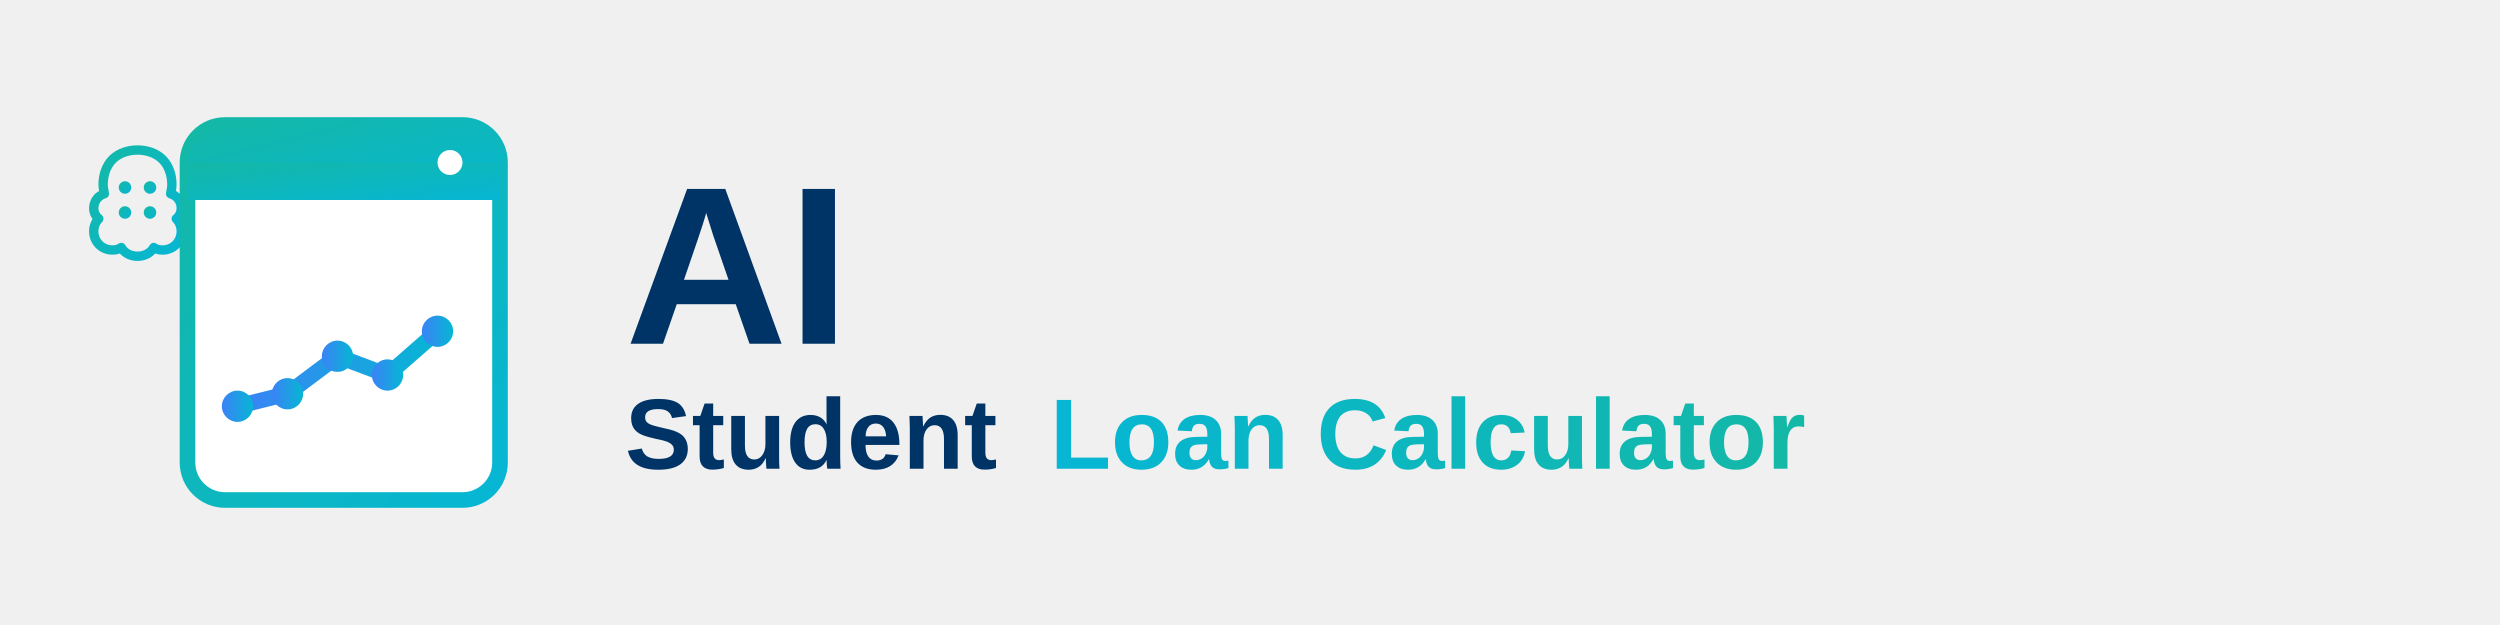
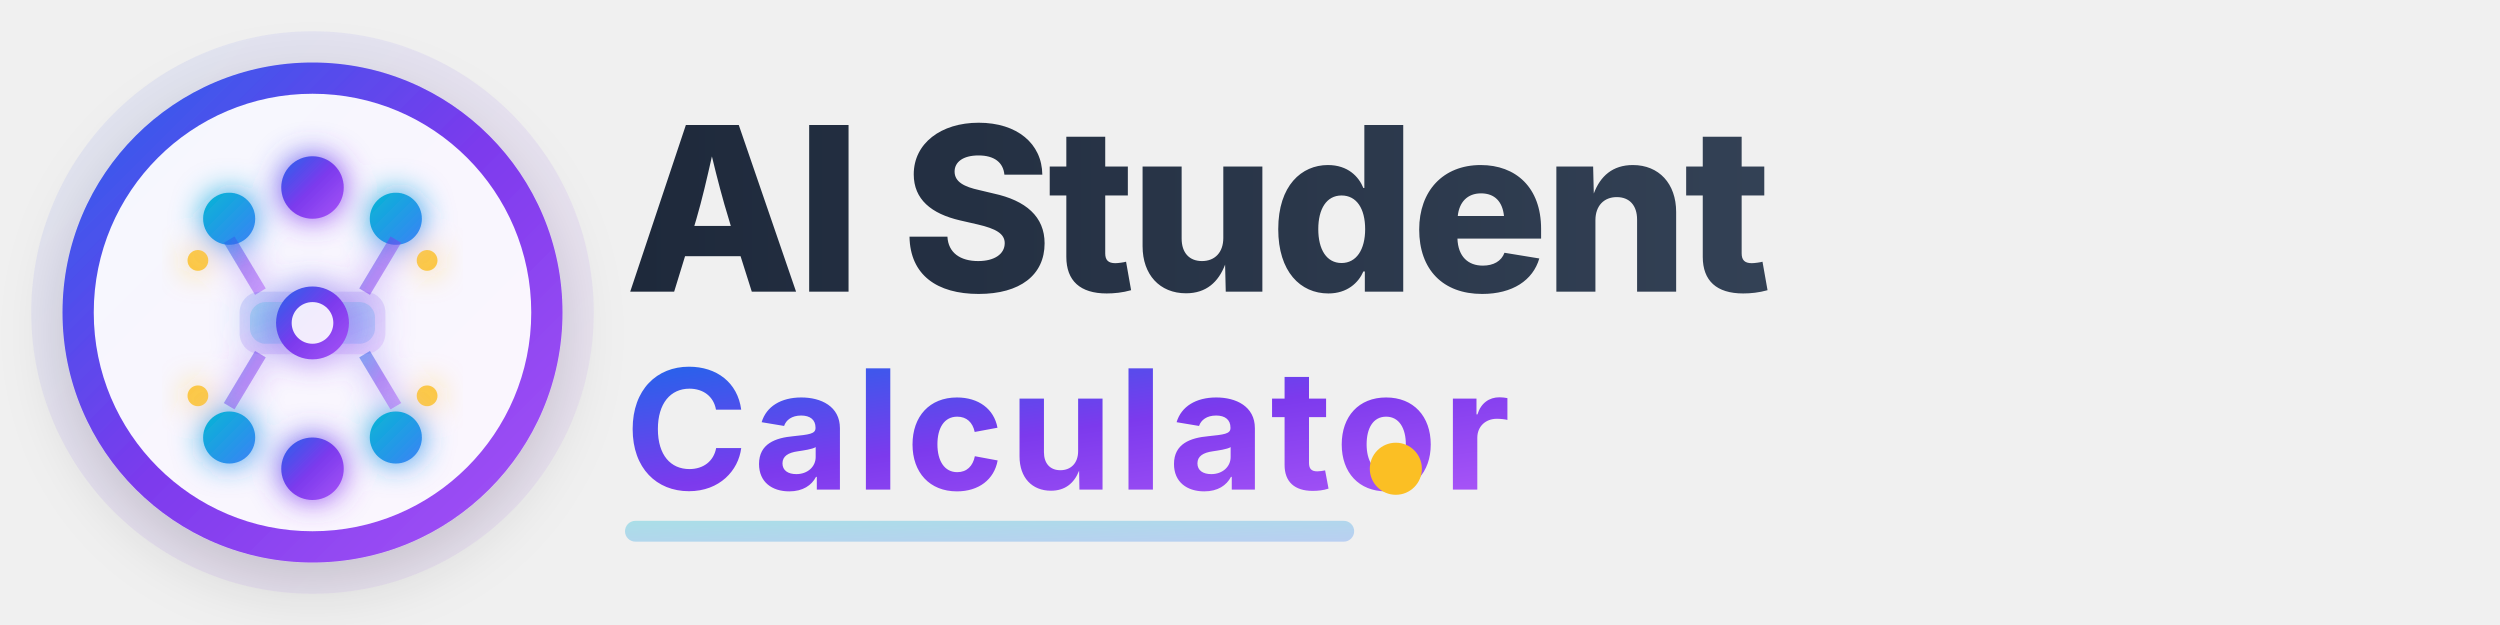
- <svg xmlns="http://www.w3.org/2000/svg" width="400" height="100" viewBox="0 0 400 100" fill="none">
-   <g transform="translate(10, 20)">
-     <path d="M12 4C10.5 4 9 4.5 8 5.5C7 6.5 6.5 8 6.5 9.5C6.5 10 6.6 10.5 6.7 11C5.7 11.3 5 12.2 5 13.3C5 14 5.3 14.6 5.8 15C5.3 15.5 5 16.2 5 17C5 18.7 6.3 20 8 20C8.5 20 9 19.9 9.4 19.6C9.9 20.5 10.9 21 12 21C13.1 21 14.1 20.5 14.6 19.6C15 19.9 15.5 20 16 20C17.7 20 19 18.7 19 17C19 16.2 18.7 15.5 18.2 15C18.7 14.6 19 14 19 13.3C19 12.2 18.3 11.3 17.3 11C17.4 10.5 17.5 10 17.5 9.5C17.5 8 17 6.5 16 5.5C15 4.5 13.5 4 12 4Z" stroke="url(#brainGradient)" stroke-width="1.5" fill="none" stroke-linecap="round" stroke-linejoin="round" />
-     <circle cx="10" cy="10" r="1" fill="url(#brainGradient)" />
-     <circle cx="14" cy="10" r="1" fill="url(#brainGradient)" />
-     <circle cx="10" cy="14" r="1" fill="url(#brainGradient)" />
-     <circle cx="14" cy="14" r="1" fill="url(#brainGradient)" />
-   </g>
-   <g transform="translate(30, 20)">
-     <rect x="0" y="0" width="50" height="60" rx="6" fill="white" stroke="url(#windowGradient)" stroke-width="2.5" />
-     <rect x="0" y="0" width="50" height="12" rx="6" fill="url(#windowGradient)" />
-     <rect x="0" y="6" width="50" height="6" fill="url(#windowGradient)" />
-     <circle cx="42" cy="6" r="2" fill="white" />
-     <g transform="translate(8, 25)">
-       <polyline points="0,20 8,18 16,12 24,15 32,8" stroke="url(#chartGradient)" stroke-width="2.5" fill="none" stroke-linecap="round" stroke-linejoin="round" />
-       <circle cx="0" cy="20" r="2.5" fill="url(#chartGradient)" />
-       <circle cx="8" cy="18" r="2.5" fill="url(#chartGradient)" />
-       <circle cx="16" cy="12" r="2.5" fill="url(#chartGradient)" />
-       <circle cx="24" cy="15" r="2.5" fill="url(#chartGradient)" />
-       <circle cx="32" cy="8" r="2.5" fill="url(#chartGradient)" />
+ <svg xmlns="http://www.w3.org/2000/svg" width="240" height="60" viewBox="0 0 240 60" fill="none">
+   <defs>
+     <linearGradient id="primaryGrad" x1="0%" y1="0%" x2="100%" y2="100%">
+       <stop offset="0%" style="stop-color:#2563eb;stop-opacity:1" />
+       <stop offset="50%" style="stop-color:#7c3aed;stop-opacity:1" />
+       <stop offset="100%" style="stop-color:#a855f7;stop-opacity:1" />
+     </linearGradient>
+     <linearGradient id="accentGrad" x1="0%" y1="0%" x2="100%" y2="100%">
+       <stop offset="0%" style="stop-color:#06b6d4;stop-opacity:1" />
+       <stop offset="100%" style="stop-color:#3b82f6;stop-opacity:1" />
+     </linearGradient>
+     <linearGradient id="textGrad" x1="0%" y1="0%" x2="100%" y2="0%">
+       <stop offset="0%" style="stop-color:#1e293b;stop-opacity:1" />
+       <stop offset="100%" style="stop-color:#334155;stop-opacity:1" />
+     </linearGradient>
+     <filter id="glow">
+       <feGaussianBlur stdDeviation="1.5" result="coloredBlur" />
+       <feMerge>
+         <feMergeNode in="coloredBlur" />
+         <feMergeNode in="SourceGraphic" />
+       </feMerge>
+     </filter>
+     <filter id="shadow" x="-50%" y="-50%" width="200%" height="200%">
+       <feDropShadow dx="0" dy="2" stdDeviation="3" flood-opacity="0.15" />
+     </filter>
+   </defs>
+   <g transform="translate(5, 5)">
+     <circle cx="25" cy="25" r="27" fill="url(#primaryGrad)" opacity="0.08" />
+     <circle cx="25" cy="25" r="24" fill="url(#primaryGrad)" filter="url(#shadow)" />
+     <circle cx="25" cy="25" r="21" fill="white" opacity="0.95" />
+     <g filter="url(#glow)">
+       <circle cx="17" cy="16" r="2.5" fill="url(#accentGrad)" />
+       <circle cx="25" cy="13" r="3" fill="url(#primaryGrad)" />
+       <circle cx="33" cy="16" r="2.5" fill="url(#accentGrad)" />
+       <line x1="17" y1="18" x2="20" y2="23" stroke="url(#primaryGrad)" stroke-width="1.2" opacity="0.5" />
+       <line x1="25" y1="16" x2="25" y2="23" stroke="url(#primaryGrad)" stroke-width="1.5" opacity="0.7" />
+       <line x1="33" y1="18" x2="30" y2="23" stroke="url(#primaryGrad)" stroke-width="1.2" opacity="0.5" />
+       <rect x="18" y="23" width="14" height="6" rx="2" fill="url(#primaryGrad)" opacity="0.15" />
+       <rect x="19" y="24" width="12" height="4" rx="1.5" fill="url(#accentGrad)" opacity="0.2" />
+       <circle cx="25" cy="26" r="3.5" fill="url(#primaryGrad)" />
+       <circle cx="25" cy="26" r="2" fill="white" opacity="0.9" />
+       <line x1="20" y1="29" x2="17" y2="34" stroke="url(#primaryGrad)" stroke-width="1.2" opacity="0.5" />
+       <line x1="25" y1="29.5" x2="25" y2="35" stroke="url(#primaryGrad)" stroke-width="1.5" opacity="0.7" />
+       <line x1="30" y1="29" x2="33" y2="34" stroke="url(#primaryGrad)" stroke-width="1.2" opacity="0.5" />
+       <circle cx="17" cy="37" r="2.5" fill="url(#accentGrad)" />
+       <circle cx="25" cy="40" r="3" fill="url(#primaryGrad)" />
+       <circle cx="33" cy="37" r="2.5" fill="url(#accentGrad)" />
+       <circle cx="14" cy="20" r="1" fill="#fbbf24" opacity="0.8" />
+       <circle cx="36" cy="20" r="1" fill="#fbbf24" opacity="0.8" />
+       <circle cx="14" cy="33" r="1" fill="#fbbf24" opacity="0.8" />
+       <circle cx="36" cy="33" r="1" fill="#fbbf24" opacity="0.8" />
    </g>
  </g>
-   <text x="100" y="55" font-family="Arial, sans-serif" font-size="36" font-weight="bold" fill="#003366">AI</text>
-   <text x="100" y="75" font-family="Arial, sans-serif" font-size="16" font-weight="600" fill="#003366">Student</text>
-   <text x="168" y="75" font-family="Arial, sans-serif" font-size="16" font-weight="600" fill="url(#textGradient)">Loan Calculator</text>
-   <defs>
-     <linearGradient id="brainGradient" x1="0%" y1="0%" x2="100%" y2="100%">
-       <stop offset="0%" style="stop-color:#14B8A6;stop-opacity:1" />
-       <stop offset="100%" style="stop-color:#06B6D4;stop-opacity:1" />
-     </linearGradient>
-     <linearGradient id="windowGradient" x1="0%" y1="0%" x2="100%" y2="100%">
-       <stop offset="0%" style="stop-color:#14B8A6;stop-opacity:1" />
-       <stop offset="100%" style="stop-color:#06B6D4;stop-opacity:1" />
-     </linearGradient>
-     <linearGradient id="chartGradient" x1="0%" y1="0%" x2="100%" y2="0%">
-       <stop offset="0%" style="stop-color:#3B82F6;stop-opacity:1" />
-       <stop offset="100%" style="stop-color:#06B6D4;stop-opacity:1" />
-     </linearGradient>
-     <linearGradient id="textGradient" x1="0%" y1="0%" x2="100%" y2="0%">
-       <stop offset="0%" style="stop-color:#06B6D4;stop-opacity:1" />
-       <stop offset="100%" style="stop-color:#14B8A6;stop-opacity:1" />
-     </linearGradient>
-   </defs>
+   <g transform="translate(60, 0)">
+     <text x="0" y="28" font-family="Inter, -apple-system, BlinkMacSystemFont, 'Segoe UI', sans-serif" font-size="22" font-weight="800" letter-spacing="-0.5" fill="url(#textGrad)">
+       AI Student
+     </text>
+     <text x="0" y="47" font-family="Inter, -apple-system, BlinkMacSystemFont, 'Segoe UI', sans-serif" font-size="16" font-weight="700" letter-spacing="0.5" fill="url(#primaryGrad)">
+       Calculator
+     </text>
+     <rect x="0" y="50" width="70" height="2" rx="1" fill="url(#accentGrad)" opacity="0.3" />
+     <circle cx="74" cy="45" r="2.5" fill="#fbbf24" />
+   </g>
</svg>
